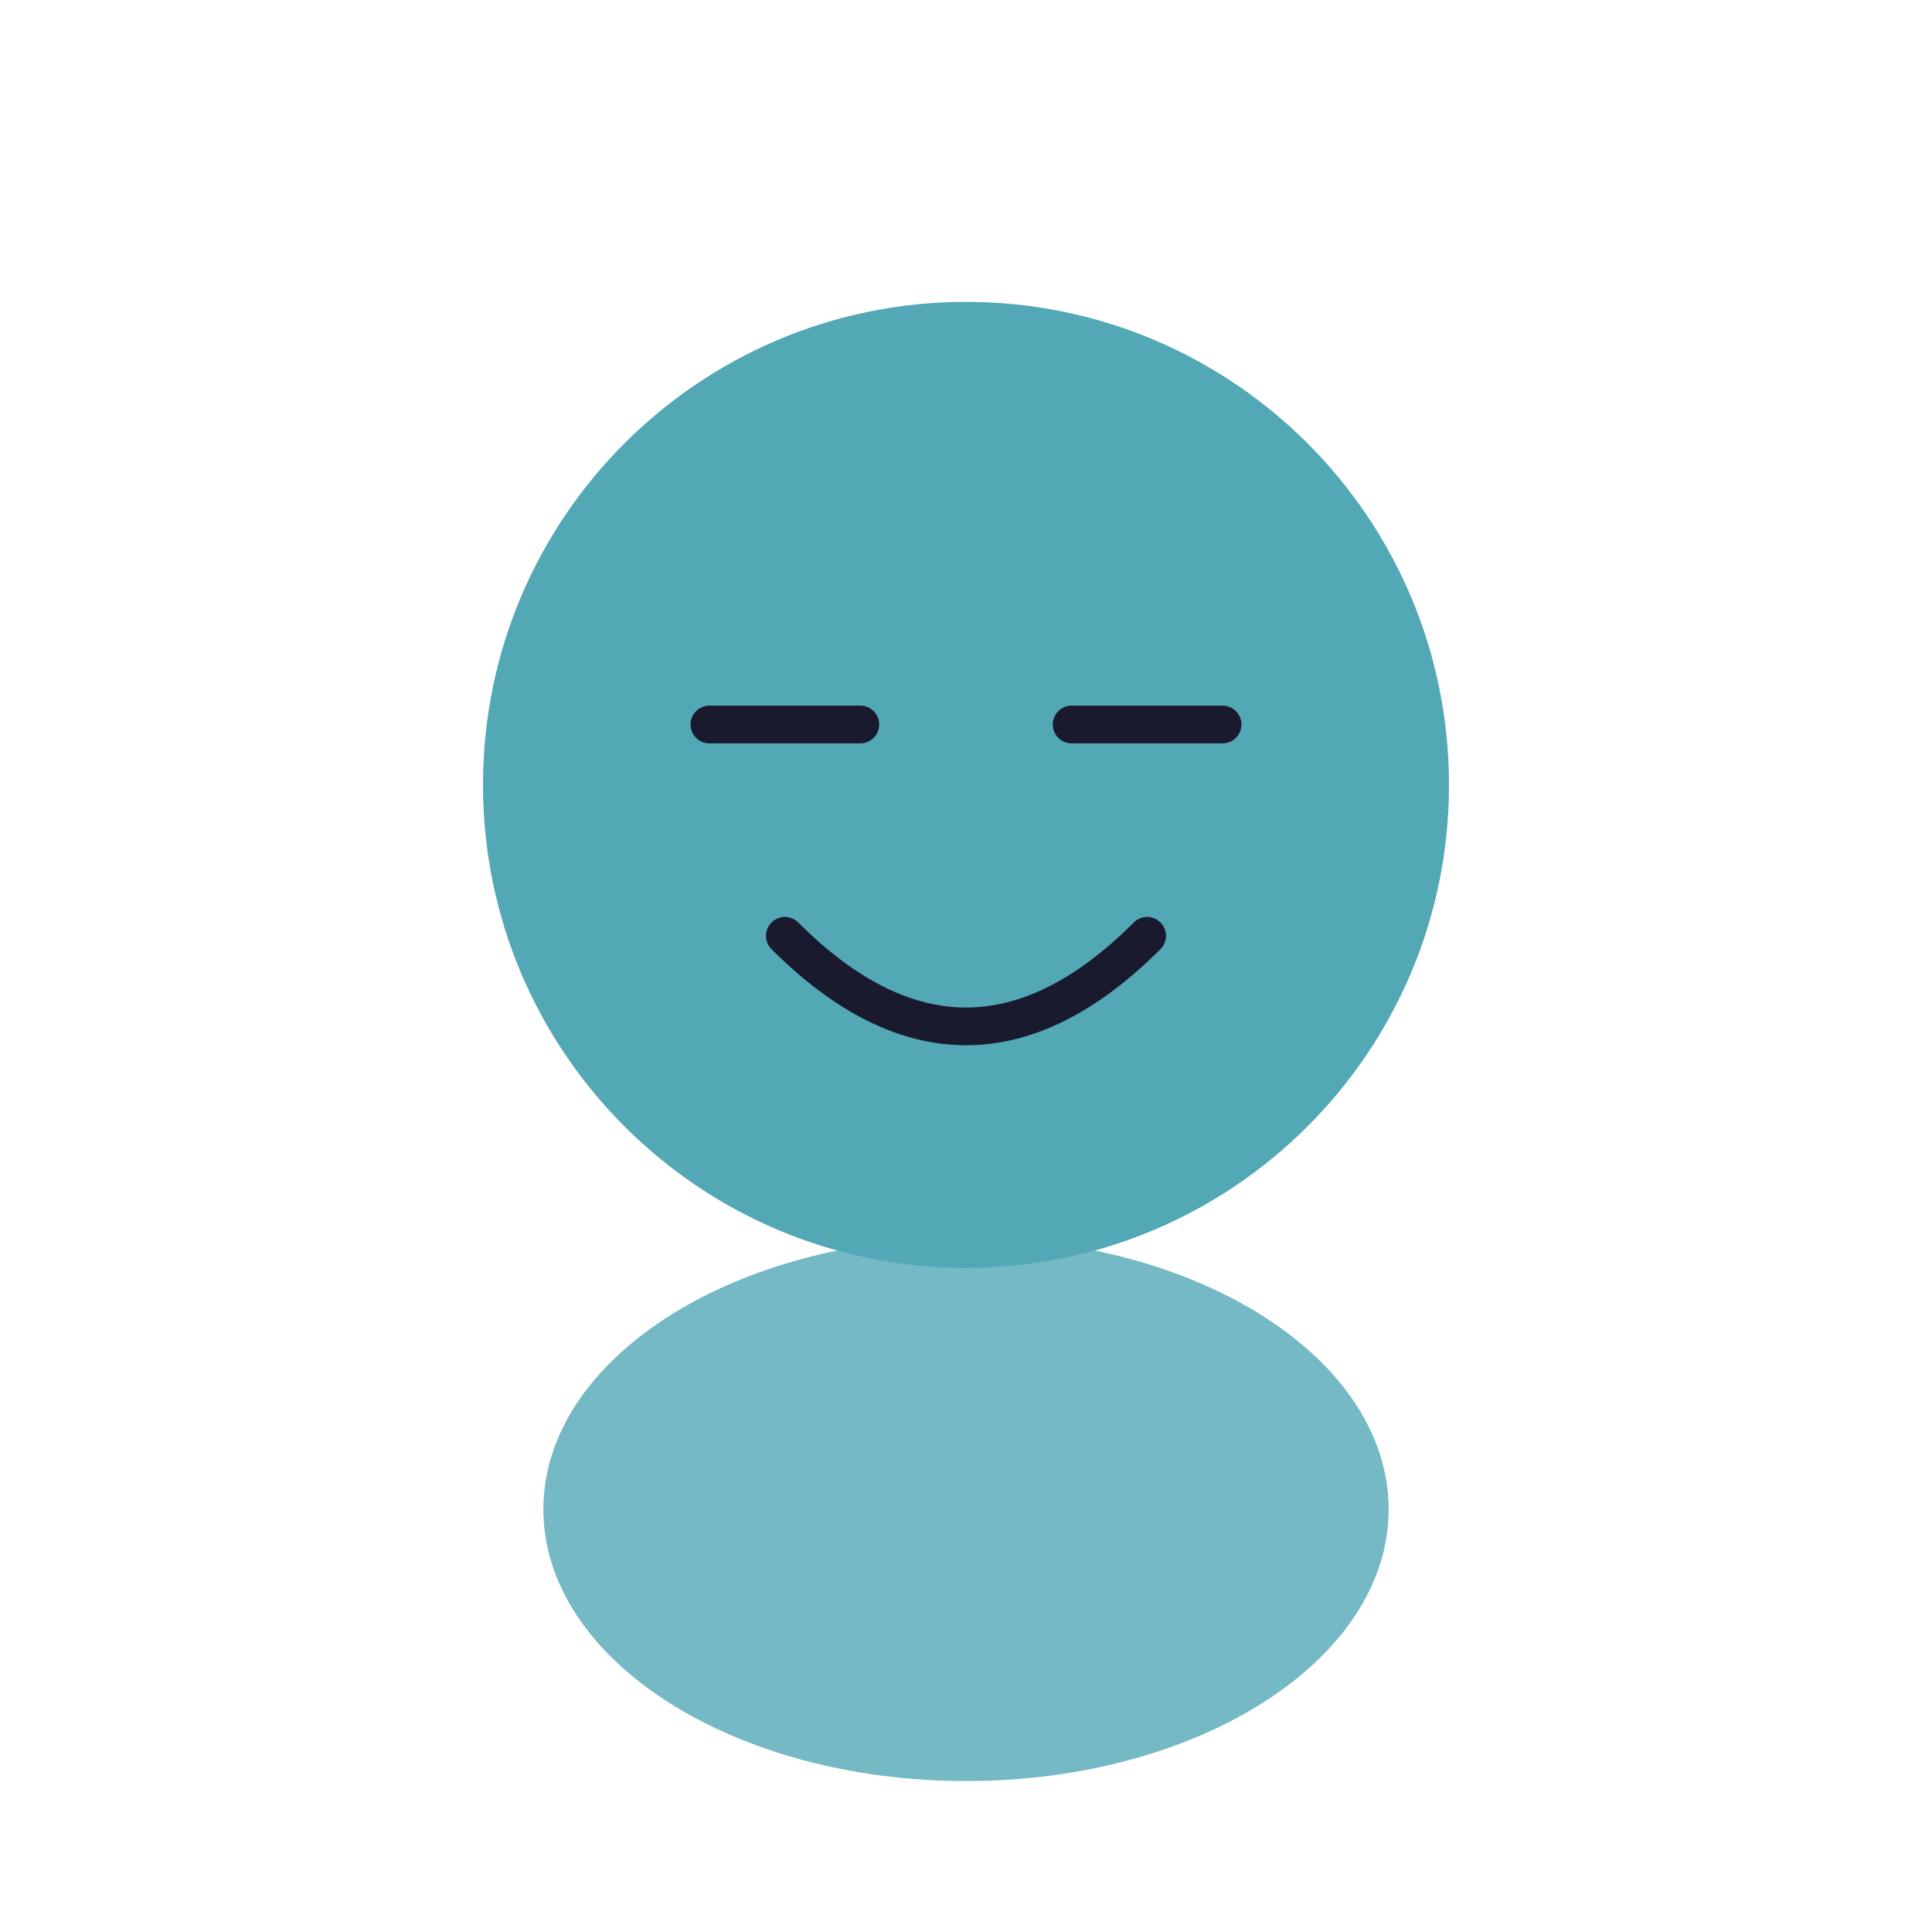
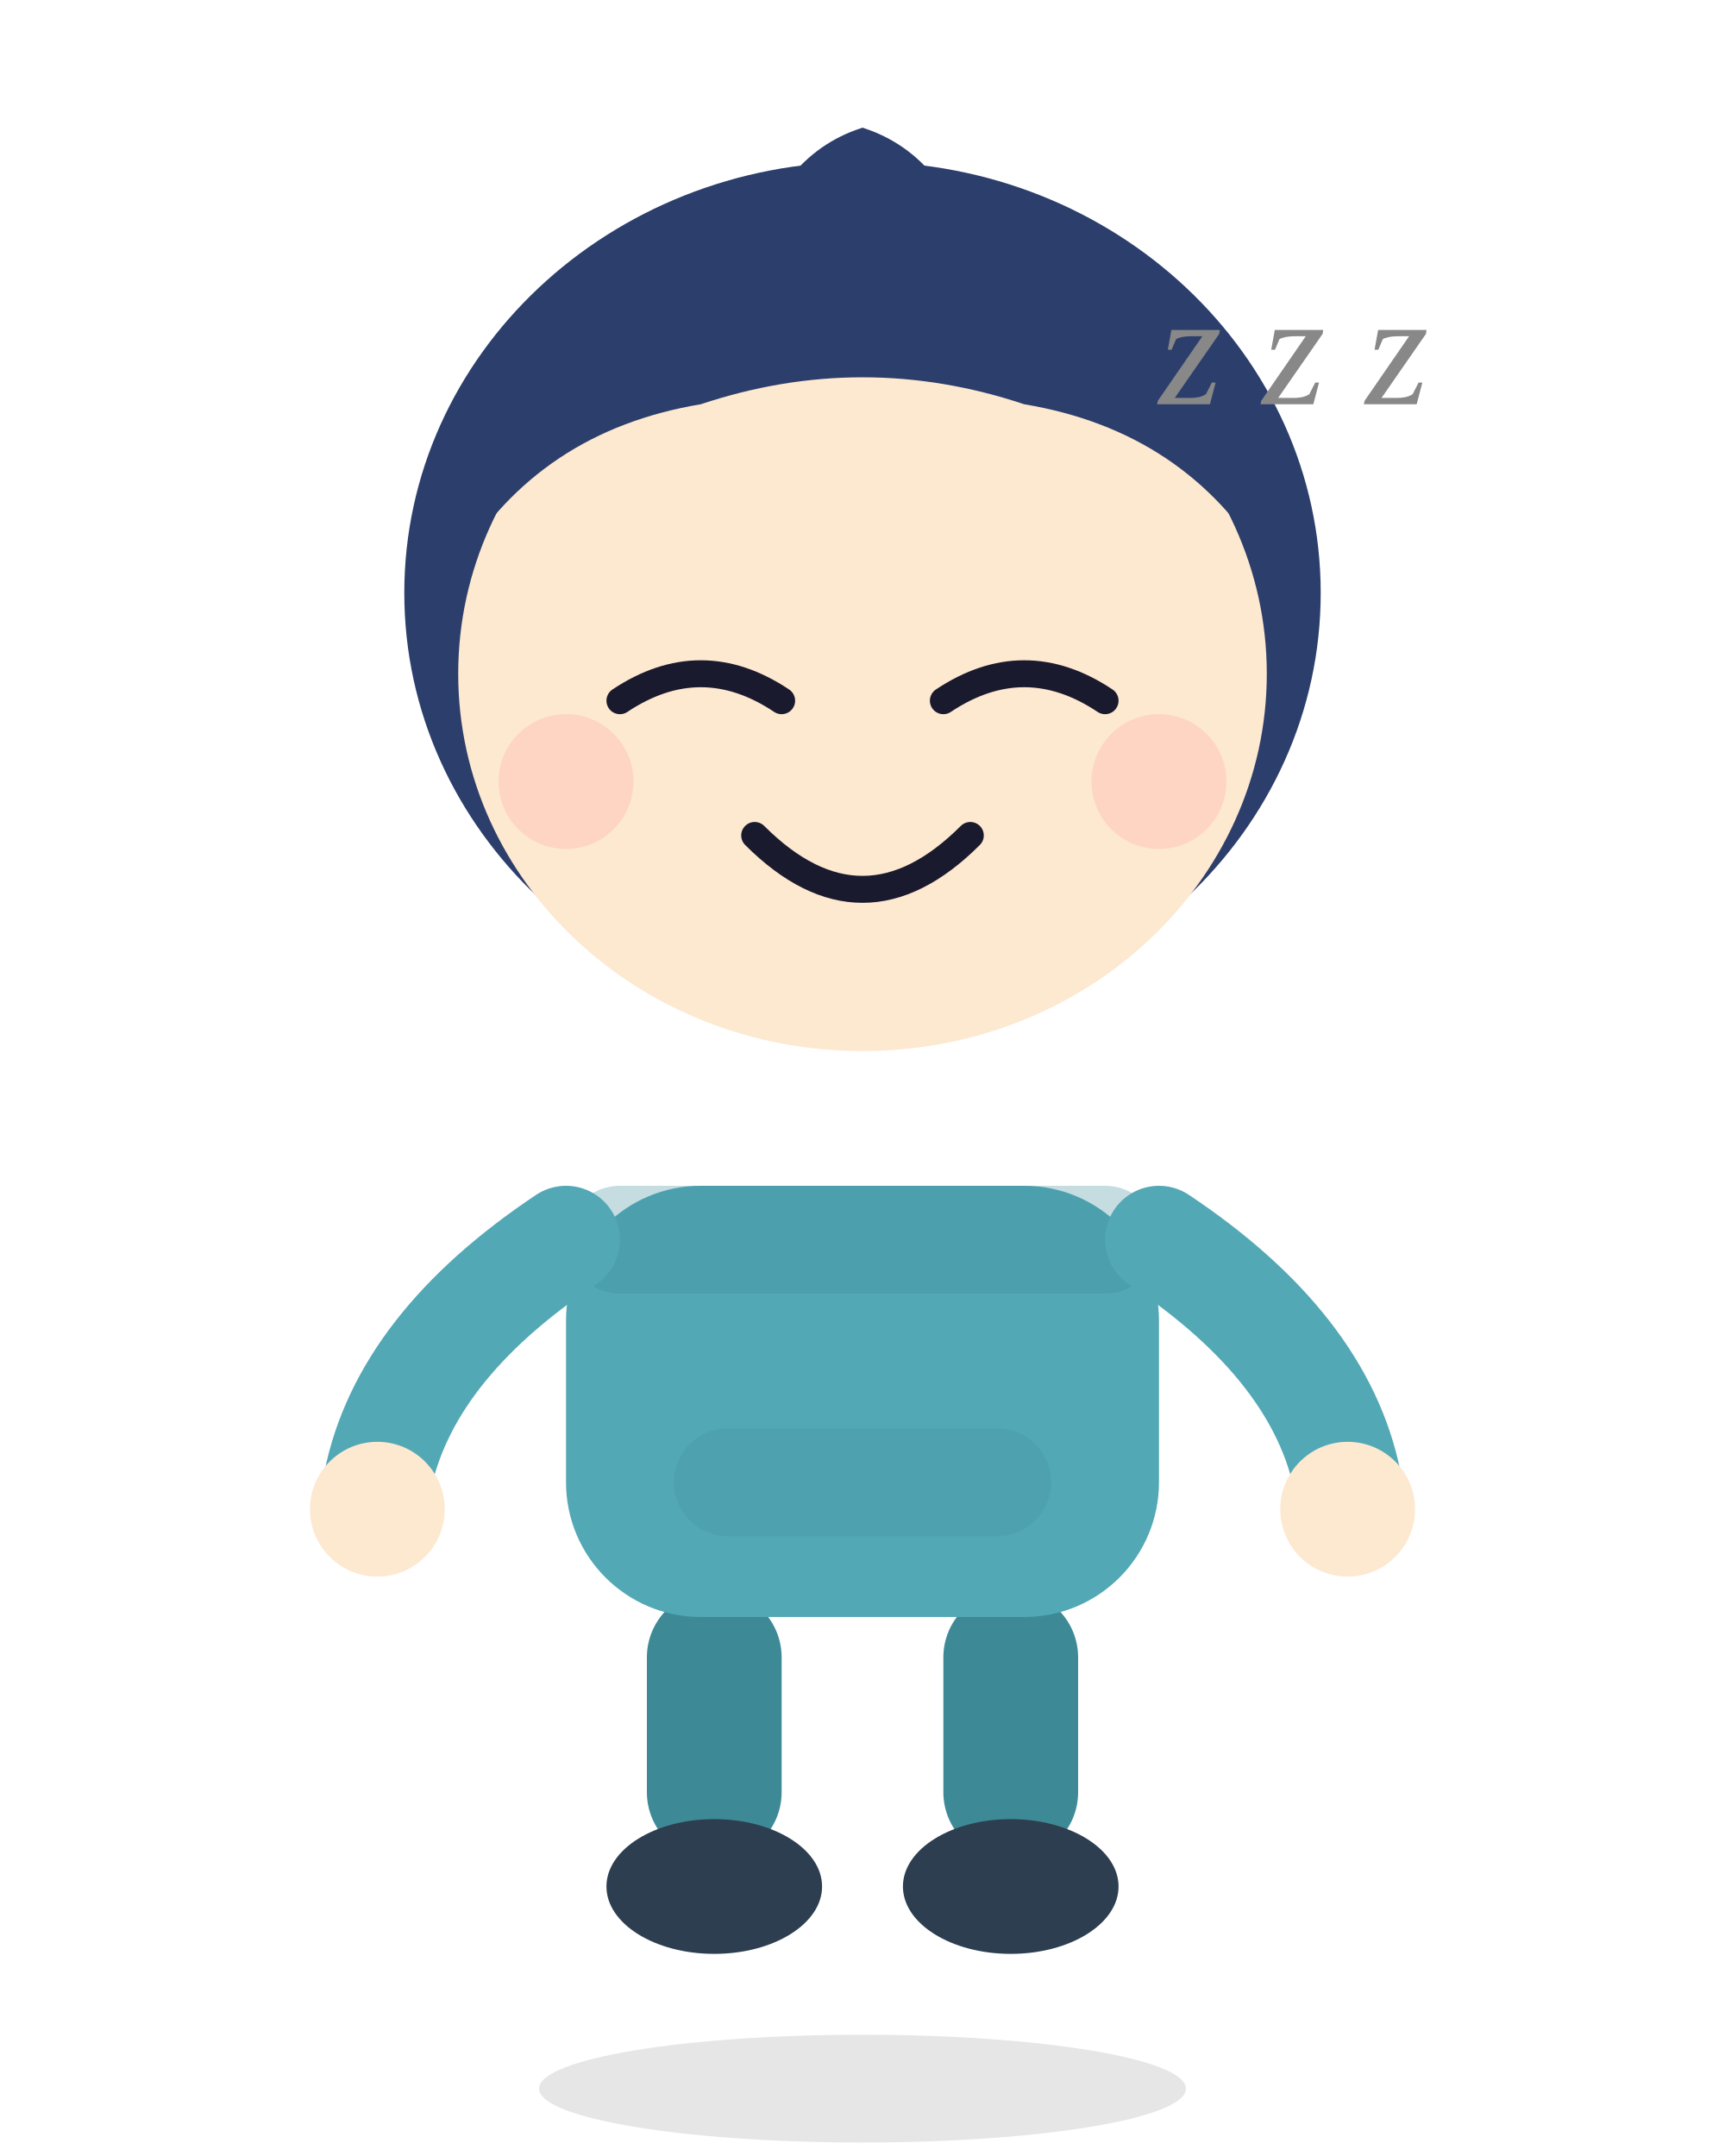
- <svg xmlns="http://www.w3.org/2000/svg" viewBox="0 0 128 128" width="128" height="128">
-   <rect width="128" height="128" fill="none" rx="8" />
-   <ellipse cx="64" cy="100" rx="28" ry="18" fill="#53a8b6" opacity="0.8" />
-   <circle cx="64" cy="52" r="32" fill="#53a8b6" />
-   <line x1="47" y1="48" x2="57" y2="48" stroke="#1a1a2e" stroke-width="2.5" stroke-linecap="round" />
-   <line x1="71" y1="48" x2="81" y2="48" stroke="#1a1a2e" stroke-width="2.5" stroke-linecap="round" />
-   <path d="M52 62 Q64 74 76 62" stroke="#1a1a2e" stroke-width="2.5" fill="none" stroke-linecap="round" />
+ <svg xmlns="http://www.w3.org/2000/svg" viewBox="0 0 128 160" width="128" height="160">
+   <g transform="translate(0,0)">
+     <ellipse cx="64" cy="155" rx="24" ry="4" fill="#000" opacity="0.1" />
+     <g>
+       <rect x="48" y="118" width="10" height="20" rx="5" fill="#3d8a96" />
+       <ellipse cx="53" cy="140" rx="8" ry="5" fill="#2c3e50" />
+       <rect x="70" y="118" width="10" height="20" rx="5" fill="#3d8a96" />
+       <ellipse cx="75" cy="140" rx="8" ry="5" fill="#2c3e50" />
+     </g>
+     <g transform="rotate(0, 64, 100)">
+       <rect x="42" y="88" width="44" height="32" rx="10" fill="#53a8b6" />
+       <rect x="42" y="88" width="44" height="8" rx="4" fill="#3d8a96" opacity="0.3" />
+       <rect x="50" y="106" width="28" height="8" rx="4" fill="#3d8a96" opacity="0.2" />
+     </g>
+     <g>
+       <path d="M42 92 Q30 100 28 110" stroke="#53a8b6" stroke-width="8" fill="none" stroke-linecap="round" />
+       <circle cx="28" cy="112" r="5" fill="#fde8d0" />
+       <path d="M86 92 Q98 100 100 110" stroke="#53a8b6" stroke-width="8" fill="none" stroke-linecap="round" />
+       <circle cx="100" cy="112" r="5" fill="#fde8d0" />
+     </g>
+     <g transform="translate(0, 2)">
+       <ellipse cx="64" cy="42" rx="34" ry="32" fill="#2c3e6b" />
+       <ellipse cx="64" cy="48" rx="30" ry="28" fill="#fde8d0" />
+       <path d="M34 40 Q44 20 64 18 Q84 20 94 40 Q88 30 76 28 Q64 24 52 28 Q40 30 34 40Z" fill="#2c3e6b" />
+       <path d="M56 18 Q58 10 64 8 Q70 10 72 18" fill="#2c3e6b" stroke="#2c3e6b" stroke-width="1" />
+       <path d="M46 50 Q52 46 58 50" stroke="#1a1a2e" stroke-width="2" fill="none" stroke-linecap="round" />
+       <path d="M70 50 Q76 46 82 50" stroke="#1a1a2e" stroke-width="2" fill="none" stroke-linecap="round" />
+       <path d="M56 60 Q64 68 72 60" stroke="#1a1a2e" stroke-width="2" fill="none" stroke-linecap="round" />
+       <circle cx="42" cy="56" r="5" fill="#ff9999" opacity="0.25" />
+       <circle cx="86" cy="56" r="5" fill="#ff9999" opacity="0.25" />
+     </g>
+     <text x="86" y="30" font-size="12" fill="#888" font-style="italic">z z z</text>
+   </g>
</svg>
